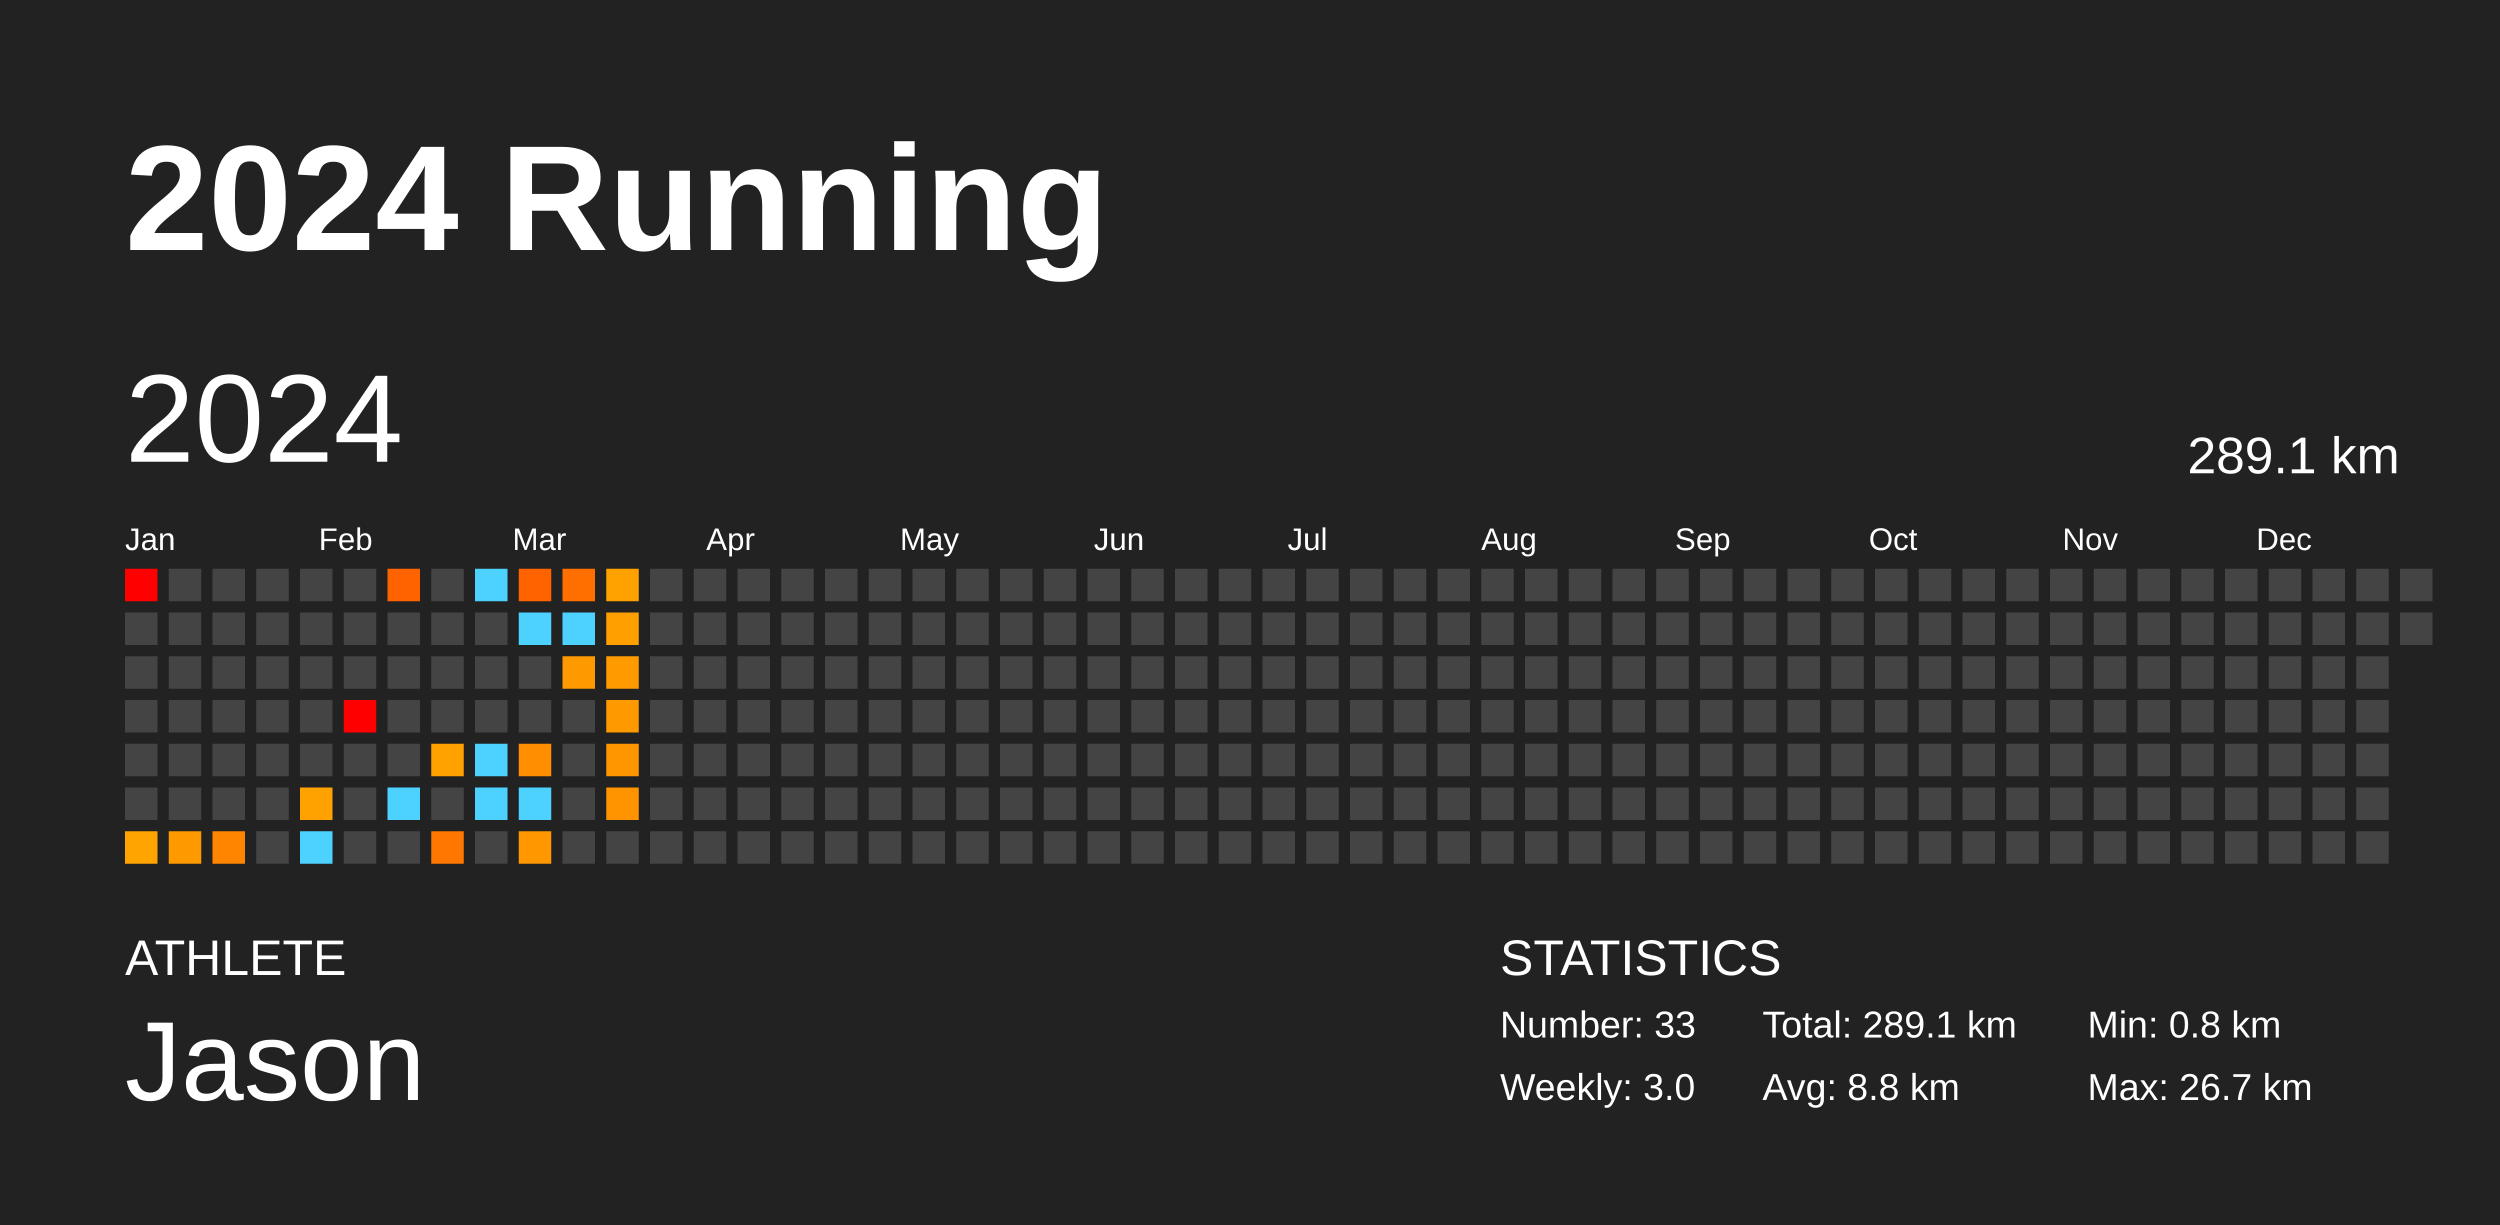
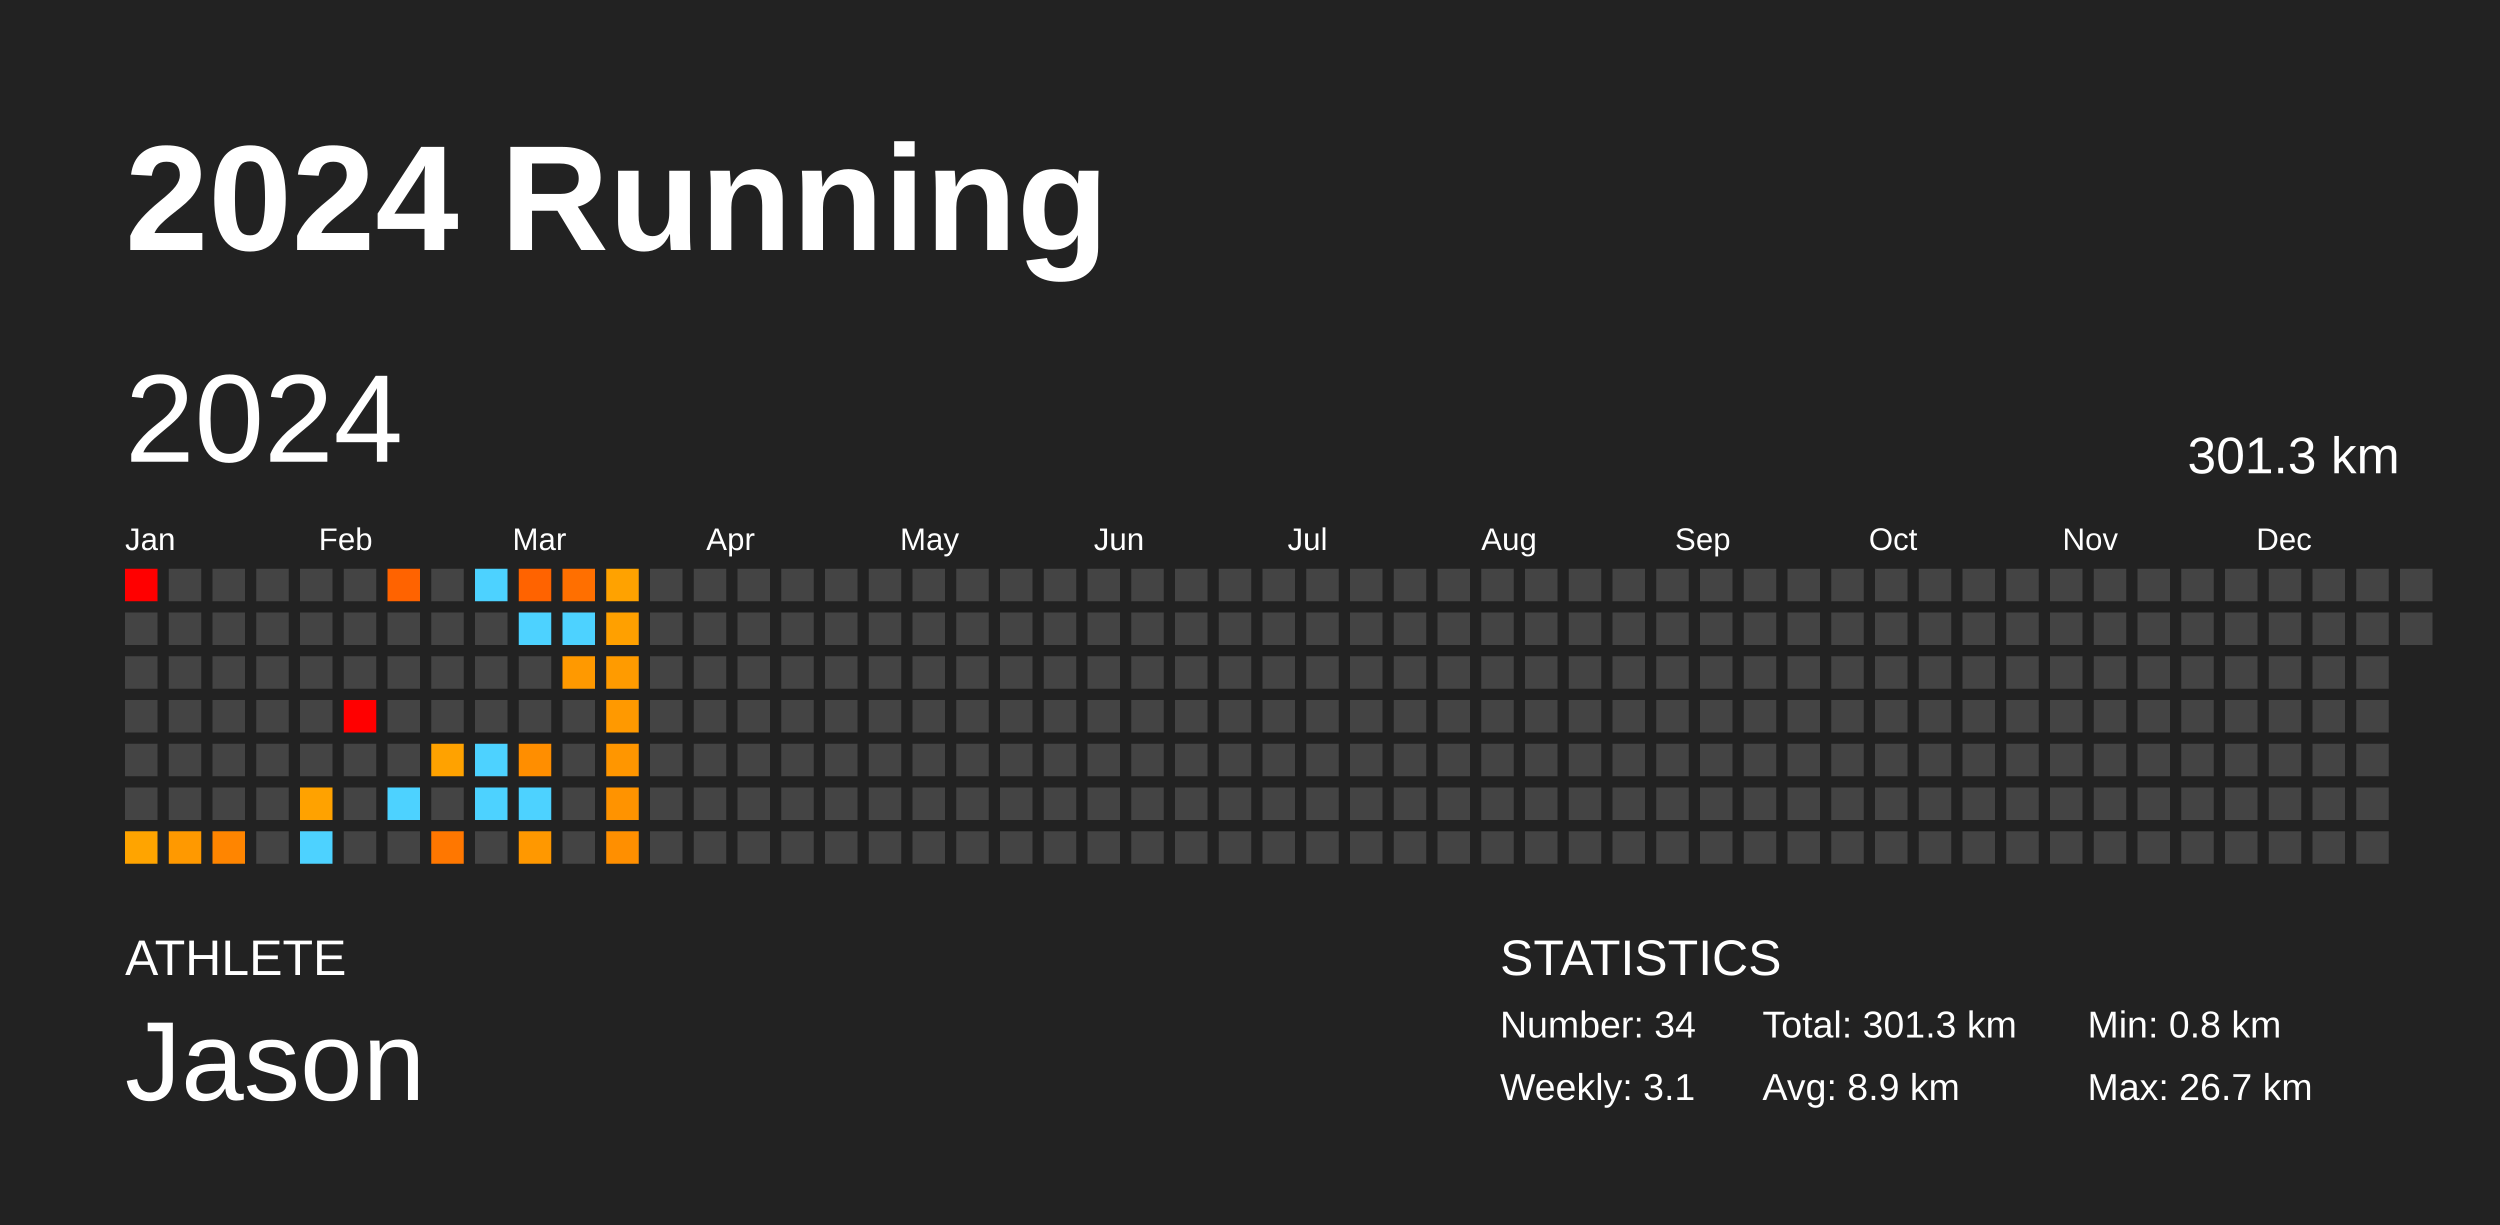
<svg xmlns="http://www.w3.org/2000/svg" baseProfile="full" height="98mm" version="1.1" viewBox="0,0,200,98" width="200mm">
  <defs />
  <rect fill="#222222" height="98" width="200" x="0" y="0" />
  <text fill="#FFFFFF" style="font-size:12px; font-family:Arial; font-weight:bold;" x="10" y="20">2024 Running</text>
  <text fill="#FFFFFF" style="font-size:4px; font-family:Arial" x="10" y="78">ATHLETE</text>
  <text fill="#FFFFFF" style="font-size:9px; font-family:Arial" x="10" y="88">Jason</text>
  <text fill="#FFFFFF" style="font-size:4px; font-family:Arial" x="120" y="78">STATISTICS</text>
-   <text fill="#FFFFFF" style="font-size:3px; font-family:Arial" x="120" y="83">Number: 33</text>
-   <text fill="#FFFFFF" style="font-size:3px; font-family:Arial" x="120" y="88">Weekly: 3.0</text>
-   <text fill="#FFFFFF" style="font-size:3px; font-family:Arial" x="141" y="83">Total: 289.1 km</text>
-   <text fill="#FFFFFF" style="font-size:3px; font-family:Arial" x="141" y="88">Avg: 8.8 km</text>
+   <text fill="#FFFFFF" style="font-size:3px; font-family:Arial" x="120" y="83">Number: 34</text>
+   <text fill="#FFFFFF" style="font-size:3px; font-family:Arial" x="120" y="88">Weekly: 3.1</text>
+   <text fill="#FFFFFF" style="font-size:3px; font-family:Arial" x="141" y="83">Total: 301.3 km</text>
+   <text fill="#FFFFFF" style="font-size:3px; font-family:Arial" x="141" y="88">Avg: 8.9 km</text>
  <text fill="#FFFFFF" style="font-size:3px; font-family:Arial" x="167" y="83">Min: 0.8 km</text>
  <text fill="#FFFFFF" style="font-size:3px; font-family:Arial" x="167" y="88">Max: 26.7 km</text>
  <text dominant-baseline="hanging" fill="#FFFFFF" style="font-size:10.0px; font-family:Arial;" x="10" y="30">2024</text>
-   <text dominant-baseline="hanging" fill="#FFFFFF" style="font-size:4.125px; font-family:Arial;" x="175" y="35">289.1 km</text>
+   <text dominant-baseline="hanging" fill="#FFFFFF" style="font-size:4.125px; font-family:Arial;" x="175" y="35">301.3 km</text>
  <text fill="#FFFFFF" style="font-size:2.5px; font-family:Arial" x="10.0" y="44">Jan</text>
  <text fill="#FFFFFF" style="font-size:2.5px; font-family:Arial" x="25.5" y="44">Feb</text>
  <text fill="#FFFFFF" style="font-size:2.5px; font-family:Arial" x="41.0" y="44">Mar</text>
  <text fill="#FFFFFF" style="font-size:2.5px; font-family:Arial" x="56.5" y="44">Apr</text>
  <text fill="#FFFFFF" style="font-size:2.5px; font-family:Arial" x="72.0" y="44">May</text>
  <text fill="#FFFFFF" style="font-size:2.5px; font-family:Arial" x="87.5" y="44">Jun</text>
  <text fill="#FFFFFF" style="font-size:2.5px; font-family:Arial" x="103.0" y="44">Jul</text>
  <text fill="#FFFFFF" style="font-size:2.5px; font-family:Arial" x="118.5" y="44">Aug</text>
  <text fill="#FFFFFF" style="font-size:2.5px; font-family:Arial" x="134.0" y="44">Sep</text>
  <text fill="#FFFFFF" style="font-size:2.5px; font-family:Arial" x="149.5" y="44">Oct</text>
  <text fill="#FFFFFF" style="font-size:2.5px; font-family:Arial" x="165.0" y="44">Nov</text>
  <text fill="#FFFFFF" style="font-size:2.5px; font-family:Arial" x="180.5" y="44">Dec</text>
  <rect fill="red" height="2.6" width="2.6" x="10.0" y="45.5" />
  <rect fill="#444444" height="2.6" width="2.6" x="10.0" y="49.0" />
  <rect fill="#444444" height="2.6" width="2.6" x="10.0" y="52.5" />
  <rect fill="#444444" height="2.6" width="2.6" x="10.0" y="56.0" />
  <rect fill="#444444" height="2.6" width="2.6" x="10.0" y="59.5" />
  <rect fill="#444444" height="2.6" width="2.6" x="10.0" y="63.0" />
  <rect fill="#ffa400" height="2.6" width="2.6" x="10.0" y="66.5" />
  <rect fill="#444444" height="2.6" width="2.6" x="13.5" y="45.5" />
  <rect fill="#444444" height="2.6" width="2.6" x="13.5" y="49.0" />
  <rect fill="#444444" height="2.6" width="2.6" x="13.5" y="52.5" />
  <rect fill="#444444" height="2.6" width="2.6" x="13.5" y="56.0" />
  <rect fill="#444444" height="2.6" width="2.6" x="13.5" y="59.5" />
  <rect fill="#444444" height="2.6" width="2.6" x="13.5" y="63.0" />
  <rect fill="#ff9900" height="2.6" width="2.6" x="13.5" y="66.5" />
  <rect fill="#444444" height="2.6" width="2.6" x="17.0" y="45.5" />
  <rect fill="#444444" height="2.6" width="2.6" x="17.0" y="49.0" />
  <rect fill="#444444" height="2.6" width="2.6" x="17.0" y="52.5" />
  <rect fill="#444444" height="2.6" width="2.6" x="17.0" y="56.0" />
  <rect fill="#444444" height="2.6" width="2.6" x="17.0" y="59.5" />
  <rect fill="#444444" height="2.6" width="2.6" x="17.0" y="63.0" />
  <rect fill="#ff8500" height="2.6" width="2.6" x="17.0" y="66.5" />
  <rect fill="#444444" height="2.6" width="2.6" x="20.5" y="45.5" />
  <rect fill="#444444" height="2.6" width="2.6" x="20.5" y="49.0" />
  <rect fill="#444444" height="2.6" width="2.6" x="20.5" y="52.5" />
  <rect fill="#444444" height="2.6" width="2.6" x="20.5" y="56.0" />
  <rect fill="#444444" height="2.6" width="2.6" x="20.5" y="59.5" />
  <rect fill="#444444" height="2.6" width="2.6" x="20.5" y="63.0" />
  <rect fill="#444444" height="2.6" width="2.6" x="20.5" y="66.5" />
  <rect fill="#444444" height="2.6" width="2.6" x="24.0" y="45.5" />
  <rect fill="#444444" height="2.6" width="2.6" x="24.0" y="49.0" />
  <rect fill="#444444" height="2.6" width="2.6" x="24.0" y="52.5" />
  <rect fill="#444444" height="2.6" width="2.6" x="24.0" y="56.0" />
  <rect fill="#444444" height="2.6" width="2.6" x="24.0" y="59.5" />
  <rect fill="#ffa200" height="2.6" width="2.6" x="24.0" y="63.0" />
  <rect fill="#4dd2ff" height="2.6" width="2.6" x="24.0" y="66.5" />
  <rect fill="#444444" height="2.6" width="2.6" x="27.5" y="45.5" />
  <rect fill="#444444" height="2.6" width="2.6" x="27.5" y="49.0" />
  <rect fill="#444444" height="2.6" width="2.6" x="27.5" y="52.5" />
  <rect fill="red" height="2.6" width="2.6" x="27.5" y="56.0" />
  <rect fill="#444444" height="2.6" width="2.6" x="27.5" y="59.5" />
  <rect fill="#444444" height="2.6" width="2.6" x="27.5" y="63.0" />
  <rect fill="#444444" height="2.6" width="2.6" x="27.5" y="66.5" />
  <rect fill="#ff6300" height="2.6" width="2.6" x="31.0" y="45.5" />
  <rect fill="#444444" height="2.6" width="2.6" x="31.0" y="49.0" />
  <rect fill="#444444" height="2.6" width="2.6" x="31.0" y="52.5" />
  <rect fill="#444444" height="2.6" width="2.6" x="31.0" y="56.0" />
  <rect fill="#444444" height="2.6" width="2.6" x="31.0" y="59.5" />
  <rect fill="#4dd2ff" height="2.6" width="2.6" x="31.0" y="63.0" />
  <rect fill="#444444" height="2.6" width="2.6" x="31.0" y="66.5" />
  <rect fill="#444444" height="2.6" width="2.6" x="34.5" y="45.5" />
  <rect fill="#444444" height="2.6" width="2.6" x="34.5" y="49.0" />
  <rect fill="#444444" height="2.6" width="2.6" x="34.5" y="52.5" />
  <rect fill="#444444" height="2.6" width="2.6" x="34.5" y="56.0" />
  <rect fill="#ffa200" height="2.6" width="2.6" x="34.5" y="59.5" />
  <rect fill="#444444" height="2.6" width="2.6" x="34.5" y="63.0" />
  <rect fill="#ff7700" height="2.6" width="2.6" x="34.5" y="66.5" />
  <rect fill="#4dd2ff" height="2.6" width="2.6" x="38.0" y="45.5" />
  <rect fill="#444444" height="2.6" width="2.6" x="38.0" y="49.0" />
  <rect fill="#444444" height="2.6" width="2.6" x="38.0" y="52.5" />
  <rect fill="#444444" height="2.6" width="2.6" x="38.0" y="56.0" />
  <rect fill="#4dd2ff" height="2.6" width="2.6" x="38.0" y="59.5" />
  <rect fill="#4dd2ff" height="2.6" width="2.6" x="38.0" y="63.0" />
  <rect fill="#444444" height="2.6" width="2.6" x="38.0" y="66.5" />
  <rect fill="#ff6300" height="2.6" width="2.6" x="41.5" y="45.5" />
  <rect fill="#4dd2ff" height="2.6" width="2.6" x="41.5" y="49.0" />
  <rect fill="#444444" height="2.6" width="2.6" x="41.5" y="52.5" />
  <rect fill="#444444" height="2.6" width="2.6" x="41.5" y="56.0" />
  <rect fill="#ff8e00" height="2.6" width="2.6" x="41.5" y="59.5" />
  <rect fill="#4dd2ff" height="2.6" width="2.6" x="41.5" y="63.0" />
  <rect fill="#ff9800" height="2.6" width="2.6" x="41.5" y="66.5" />
  <rect fill="#ff6f00" height="2.6" width="2.6" x="45.0" y="45.5" />
  <rect fill="#4dd2ff" height="2.6" width="2.6" x="45.0" y="49.0" />
  <rect fill="#ff9900" height="2.6" width="2.6" x="45.0" y="52.5" />
  <rect fill="#444444" height="2.6" width="2.6" x="45.0" y="56.0" />
  <rect fill="#444444" height="2.6" width="2.6" x="45.0" y="59.5" />
  <rect fill="#444444" height="2.6" width="2.6" x="45.0" y="63.0" />
  <rect fill="#444444" height="2.6" width="2.6" x="45.0" y="66.5" />
  <rect fill="#ffa200" height="2.6" width="2.6" x="48.5" y="45.5" />
  <rect fill="#ffa000" height="2.6" width="2.6" x="48.5" y="49.0" />
  <rect fill="#ff9b00" height="2.6" width="2.6" x="48.5" y="52.5" />
  <rect fill="#ff9900" height="2.6" width="2.6" x="48.5" y="56.0" />
  <rect fill="#ff9600" height="2.6" width="2.6" x="48.5" y="59.5" />
  <rect fill="#ff9300" height="2.6" width="2.6" x="48.5" y="63.0" />
-   <rect fill="#444444" height="2.6" width="2.6" x="48.5" y="66.5" />
+   <rect fill="#ff8f00" height="2.6" width="2.6" x="48.5" y="66.5" />
  <rect fill="#444444" height="2.6" width="2.6" x="52.0" y="45.5" />
  <rect fill="#444444" height="2.6" width="2.6" x="52.0" y="49.0" />
  <rect fill="#444444" height="2.6" width="2.6" x="52.0" y="52.5" />
  <rect fill="#444444" height="2.6" width="2.6" x="52.0" y="56.0" />
  <rect fill="#444444" height="2.6" width="2.6" x="52.0" y="59.5" />
  <rect fill="#444444" height="2.6" width="2.6" x="52.0" y="63.0" />
  <rect fill="#444444" height="2.6" width="2.6" x="52.0" y="66.5" />
  <rect fill="#444444" height="2.6" width="2.6" x="55.5" y="45.5" />
  <rect fill="#444444" height="2.6" width="2.6" x="55.5" y="49.0" />
  <rect fill="#444444" height="2.6" width="2.6" x="55.5" y="52.5" />
  <rect fill="#444444" height="2.6" width="2.6" x="55.5" y="56.0" />
  <rect fill="#444444" height="2.6" width="2.6" x="55.5" y="59.5" />
  <rect fill="#444444" height="2.6" width="2.6" x="55.5" y="63.0" />
  <rect fill="#444444" height="2.6" width="2.6" x="55.5" y="66.5" />
  <rect fill="#444444" height="2.6" width="2.6" x="59.0" y="45.5" />
  <rect fill="#444444" height="2.6" width="2.6" x="59.0" y="49.0" />
  <rect fill="#444444" height="2.6" width="2.6" x="59.0" y="52.5" />
  <rect fill="#444444" height="2.6" width="2.6" x="59.0" y="56.0" />
  <rect fill="#444444" height="2.6" width="2.6" x="59.0" y="59.5" />
  <rect fill="#444444" height="2.6" width="2.6" x="59.0" y="63.0" />
  <rect fill="#444444" height="2.6" width="2.6" x="59.0" y="66.5" />
  <rect fill="#444444" height="2.6" width="2.6" x="62.5" y="45.5" />
  <rect fill="#444444" height="2.6" width="2.6" x="62.5" y="49.0" />
  <rect fill="#444444" height="2.6" width="2.6" x="62.5" y="52.5" />
  <rect fill="#444444" height="2.6" width="2.6" x="62.5" y="56.0" />
  <rect fill="#444444" height="2.6" width="2.6" x="62.5" y="59.5" />
  <rect fill="#444444" height="2.6" width="2.6" x="62.5" y="63.0" />
  <rect fill="#444444" height="2.6" width="2.6" x="62.5" y="66.5" />
  <rect fill="#444444" height="2.6" width="2.6" x="66.0" y="45.5" />
  <rect fill="#444444" height="2.6" width="2.6" x="66.0" y="49.0" />
  <rect fill="#444444" height="2.6" width="2.6" x="66.0" y="52.5" />
  <rect fill="#444444" height="2.6" width="2.6" x="66.0" y="56.0" />
  <rect fill="#444444" height="2.6" width="2.6" x="66.0" y="59.5" />
  <rect fill="#444444" height="2.6" width="2.6" x="66.0" y="63.0" />
  <rect fill="#444444" height="2.6" width="2.6" x="66.0" y="66.5" />
  <rect fill="#444444" height="2.6" width="2.6" x="69.5" y="45.5" />
  <rect fill="#444444" height="2.6" width="2.6" x="69.5" y="49.0" />
  <rect fill="#444444" height="2.6" width="2.6" x="69.5" y="52.5" />
  <rect fill="#444444" height="2.6" width="2.6" x="69.5" y="56.0" />
  <rect fill="#444444" height="2.6" width="2.6" x="69.5" y="59.5" />
  <rect fill="#444444" height="2.6" width="2.6" x="69.5" y="63.0" />
  <rect fill="#444444" height="2.6" width="2.6" x="69.5" y="66.5" />
  <rect fill="#444444" height="2.6" width="2.6" x="73.0" y="45.5" />
  <rect fill="#444444" height="2.6" width="2.6" x="73.0" y="49.0" />
  <rect fill="#444444" height="2.6" width="2.6" x="73.0" y="52.5" />
  <rect fill="#444444" height="2.6" width="2.6" x="73.0" y="56.0" />
  <rect fill="#444444" height="2.6" width="2.6" x="73.0" y="59.5" />
  <rect fill="#444444" height="2.6" width="2.6" x="73.0" y="63.0" />
  <rect fill="#444444" height="2.6" width="2.6" x="73.0" y="66.5" />
  <rect fill="#444444" height="2.6" width="2.6" x="76.5" y="45.5" />
  <rect fill="#444444" height="2.6" width="2.6" x="76.5" y="49.0" />
  <rect fill="#444444" height="2.6" width="2.6" x="76.5" y="52.5" />
  <rect fill="#444444" height="2.6" width="2.6" x="76.5" y="56.0" />
  <rect fill="#444444" height="2.6" width="2.6" x="76.5" y="59.5" />
  <rect fill="#444444" height="2.6" width="2.6" x="76.5" y="63.0" />
  <rect fill="#444444" height="2.6" width="2.6" x="76.5" y="66.5" />
  <rect fill="#444444" height="2.6" width="2.6" x="80.0" y="45.5" />
  <rect fill="#444444" height="2.6" width="2.6" x="80.0" y="49.0" />
  <rect fill="#444444" height="2.6" width="2.6" x="80.0" y="52.5" />
  <rect fill="#444444" height="2.6" width="2.6" x="80.0" y="56.0" />
  <rect fill="#444444" height="2.6" width="2.6" x="80.0" y="59.5" />
  <rect fill="#444444" height="2.6" width="2.6" x="80.0" y="63.0" />
  <rect fill="#444444" height="2.6" width="2.6" x="80.0" y="66.5" />
  <rect fill="#444444" height="2.6" width="2.6" x="83.5" y="45.5" />
  <rect fill="#444444" height="2.6" width="2.6" x="83.5" y="49.0" />
  <rect fill="#444444" height="2.6" width="2.6" x="83.5" y="52.5" />
  <rect fill="#444444" height="2.6" width="2.6" x="83.5" y="56.0" />
  <rect fill="#444444" height="2.6" width="2.6" x="83.5" y="59.5" />
  <rect fill="#444444" height="2.6" width="2.6" x="83.5" y="63.0" />
  <rect fill="#444444" height="2.6" width="2.6" x="83.5" y="66.5" />
  <rect fill="#444444" height="2.6" width="2.6" x="87.0" y="45.5" />
  <rect fill="#444444" height="2.6" width="2.6" x="87.0" y="49.0" />
  <rect fill="#444444" height="2.6" width="2.6" x="87.0" y="52.5" />
  <rect fill="#444444" height="2.6" width="2.6" x="87.0" y="56.0" />
  <rect fill="#444444" height="2.6" width="2.6" x="87.0" y="59.5" />
  <rect fill="#444444" height="2.6" width="2.6" x="87.0" y="63.0" />
  <rect fill="#444444" height="2.6" width="2.6" x="87.0" y="66.5" />
  <rect fill="#444444" height="2.6" width="2.6" x="90.5" y="45.5" />
  <rect fill="#444444" height="2.6" width="2.6" x="90.5" y="49.0" />
  <rect fill="#444444" height="2.6" width="2.6" x="90.5" y="52.5" />
  <rect fill="#444444" height="2.6" width="2.6" x="90.5" y="56.0" />
  <rect fill="#444444" height="2.6" width="2.6" x="90.5" y="59.5" />
  <rect fill="#444444" height="2.6" width="2.6" x="90.5" y="63.0" />
  <rect fill="#444444" height="2.6" width="2.6" x="90.5" y="66.5" />
  <rect fill="#444444" height="2.6" width="2.6" x="94.0" y="45.5" />
  <rect fill="#444444" height="2.6" width="2.6" x="94.0" y="49.0" />
  <rect fill="#444444" height="2.6" width="2.6" x="94.0" y="52.5" />
  <rect fill="#444444" height="2.6" width="2.6" x="94.0" y="56.0" />
  <rect fill="#444444" height="2.6" width="2.6" x="94.0" y="59.5" />
  <rect fill="#444444" height="2.6" width="2.6" x="94.0" y="63.0" />
  <rect fill="#444444" height="2.6" width="2.6" x="94.0" y="66.5" />
  <rect fill="#444444" height="2.6" width="2.6" x="97.5" y="45.5" />
  <rect fill="#444444" height="2.6" width="2.6" x="97.5" y="49.0" />
  <rect fill="#444444" height="2.6" width="2.6" x="97.5" y="52.5" />
  <rect fill="#444444" height="2.6" width="2.6" x="97.5" y="56.0" />
  <rect fill="#444444" height="2.6" width="2.6" x="97.5" y="59.5" />
  <rect fill="#444444" height="2.6" width="2.6" x="97.5" y="63.0" />
  <rect fill="#444444" height="2.6" width="2.6" x="97.5" y="66.5" />
  <rect fill="#444444" height="2.6" width="2.6" x="101.0" y="45.5" />
  <rect fill="#444444" height="2.6" width="2.6" x="101.0" y="49.0" />
  <rect fill="#444444" height="2.6" width="2.6" x="101.0" y="52.5" />
  <rect fill="#444444" height="2.6" width="2.6" x="101.0" y="56.0" />
  <rect fill="#444444" height="2.6" width="2.6" x="101.0" y="59.5" />
  <rect fill="#444444" height="2.6" width="2.6" x="101.0" y="63.0" />
  <rect fill="#444444" height="2.6" width="2.6" x="101.0" y="66.5" />
  <rect fill="#444444" height="2.6" width="2.6" x="104.5" y="45.5" />
  <rect fill="#444444" height="2.6" width="2.6" x="104.5" y="49.0" />
  <rect fill="#444444" height="2.6" width="2.6" x="104.5" y="52.5" />
  <rect fill="#444444" height="2.6" width="2.6" x="104.5" y="56.0" />
  <rect fill="#444444" height="2.6" width="2.6" x="104.5" y="59.5" />
  <rect fill="#444444" height="2.6" width="2.6" x="104.5" y="63.0" />
  <rect fill="#444444" height="2.6" width="2.6" x="104.5" y="66.5" />
  <rect fill="#444444" height="2.6" width="2.6" x="108.0" y="45.5" />
  <rect fill="#444444" height="2.6" width="2.6" x="108.0" y="49.0" />
  <rect fill="#444444" height="2.6" width="2.6" x="108.0" y="52.5" />
  <rect fill="#444444" height="2.6" width="2.6" x="108.0" y="56.0" />
  <rect fill="#444444" height="2.6" width="2.6" x="108.0" y="59.5" />
  <rect fill="#444444" height="2.6" width="2.6" x="108.0" y="63.0" />
  <rect fill="#444444" height="2.6" width="2.6" x="108.0" y="66.5" />
  <rect fill="#444444" height="2.6" width="2.6" x="111.5" y="45.5" />
  <rect fill="#444444" height="2.6" width="2.6" x="111.5" y="49.0" />
  <rect fill="#444444" height="2.6" width="2.6" x="111.5" y="52.5" />
  <rect fill="#444444" height="2.6" width="2.6" x="111.5" y="56.0" />
  <rect fill="#444444" height="2.6" width="2.6" x="111.5" y="59.5" />
  <rect fill="#444444" height="2.6" width="2.6" x="111.5" y="63.0" />
  <rect fill="#444444" height="2.6" width="2.6" x="111.5" y="66.5" />
  <rect fill="#444444" height="2.6" width="2.6" x="115.0" y="45.5" />
  <rect fill="#444444" height="2.6" width="2.6" x="115.0" y="49.0" />
  <rect fill="#444444" height="2.6" width="2.6" x="115.0" y="52.5" />
  <rect fill="#444444" height="2.6" width="2.6" x="115.0" y="56.0" />
  <rect fill="#444444" height="2.6" width="2.6" x="115.0" y="59.5" />
  <rect fill="#444444" height="2.6" width="2.6" x="115.0" y="63.0" />
  <rect fill="#444444" height="2.6" width="2.6" x="115.0" y="66.5" />
  <rect fill="#444444" height="2.6" width="2.6" x="118.5" y="45.5" />
  <rect fill="#444444" height="2.6" width="2.6" x="118.5" y="49.0" />
  <rect fill="#444444" height="2.6" width="2.6" x="118.5" y="52.5" />
  <rect fill="#444444" height="2.6" width="2.6" x="118.5" y="56.0" />
  <rect fill="#444444" height="2.6" width="2.6" x="118.5" y="59.5" />
  <rect fill="#444444" height="2.6" width="2.6" x="118.5" y="63.0" />
  <rect fill="#444444" height="2.6" width="2.6" x="118.5" y="66.5" />
  <rect fill="#444444" height="2.6" width="2.6" x="122.0" y="45.5" />
  <rect fill="#444444" height="2.6" width="2.6" x="122.0" y="49.0" />
  <rect fill="#444444" height="2.6" width="2.6" x="122.0" y="52.5" />
  <rect fill="#444444" height="2.6" width="2.6" x="122.0" y="56.0" />
  <rect fill="#444444" height="2.6" width="2.6" x="122.0" y="59.5" />
  <rect fill="#444444" height="2.6" width="2.6" x="122.0" y="63.0" />
  <rect fill="#444444" height="2.6" width="2.6" x="122.0" y="66.5" />
  <rect fill="#444444" height="2.6" width="2.6" x="125.5" y="45.5" />
  <rect fill="#444444" height="2.6" width="2.6" x="125.5" y="49.0" />
  <rect fill="#444444" height="2.6" width="2.6" x="125.5" y="52.5" />
  <rect fill="#444444" height="2.6" width="2.6" x="125.5" y="56.0" />
  <rect fill="#444444" height="2.6" width="2.6" x="125.5" y="59.5" />
  <rect fill="#444444" height="2.6" width="2.6" x="125.5" y="63.0" />
  <rect fill="#444444" height="2.6" width="2.6" x="125.5" y="66.5" />
  <rect fill="#444444" height="2.6" width="2.6" x="129.0" y="45.5" />
  <rect fill="#444444" height="2.6" width="2.6" x="129.0" y="49.0" />
  <rect fill="#444444" height="2.6" width="2.6" x="129.0" y="52.5" />
  <rect fill="#444444" height="2.6" width="2.6" x="129.0" y="56.0" />
  <rect fill="#444444" height="2.6" width="2.6" x="129.0" y="59.5" />
  <rect fill="#444444" height="2.6" width="2.6" x="129.0" y="63.0" />
  <rect fill="#444444" height="2.6" width="2.6" x="129.0" y="66.5" />
  <rect fill="#444444" height="2.6" width="2.6" x="132.5" y="45.5" />
  <rect fill="#444444" height="2.6" width="2.6" x="132.5" y="49.0" />
  <rect fill="#444444" height="2.6" width="2.6" x="132.5" y="52.5" />
  <rect fill="#444444" height="2.6" width="2.6" x="132.5" y="56.0" />
  <rect fill="#444444" height="2.6" width="2.6" x="132.5" y="59.5" />
  <rect fill="#444444" height="2.6" width="2.6" x="132.5" y="63.0" />
  <rect fill="#444444" height="2.6" width="2.6" x="132.5" y="66.5" />
  <rect fill="#444444" height="2.6" width="2.6" x="136.0" y="45.5" />
  <rect fill="#444444" height="2.6" width="2.6" x="136.0" y="49.0" />
  <rect fill="#444444" height="2.6" width="2.6" x="136.0" y="52.5" />
  <rect fill="#444444" height="2.6" width="2.6" x="136.0" y="56.0" />
  <rect fill="#444444" height="2.6" width="2.6" x="136.0" y="59.5" />
  <rect fill="#444444" height="2.6" width="2.6" x="136.0" y="63.0" />
  <rect fill="#444444" height="2.6" width="2.6" x="136.0" y="66.5" />
  <rect fill="#444444" height="2.6" width="2.6" x="139.5" y="45.5" />
  <rect fill="#444444" height="2.6" width="2.6" x="139.5" y="49.0" />
  <rect fill="#444444" height="2.6" width="2.6" x="139.5" y="52.5" />
  <rect fill="#444444" height="2.6" width="2.6" x="139.5" y="56.0" />
  <rect fill="#444444" height="2.6" width="2.6" x="139.5" y="59.5" />
  <rect fill="#444444" height="2.6" width="2.6" x="139.5" y="63.0" />
  <rect fill="#444444" height="2.6" width="2.6" x="139.5" y="66.5" />
  <rect fill="#444444" height="2.6" width="2.6" x="143.0" y="45.5" />
  <rect fill="#444444" height="2.6" width="2.6" x="143.0" y="49.0" />
  <rect fill="#444444" height="2.6" width="2.6" x="143.0" y="52.5" />
  <rect fill="#444444" height="2.6" width="2.6" x="143.0" y="56.0" />
  <rect fill="#444444" height="2.6" width="2.6" x="143.0" y="59.5" />
  <rect fill="#444444" height="2.6" width="2.6" x="143.0" y="63.0" />
  <rect fill="#444444" height="2.6" width="2.6" x="143.0" y="66.5" />
  <rect fill="#444444" height="2.6" width="2.6" x="146.5" y="45.5" />
  <rect fill="#444444" height="2.6" width="2.6" x="146.5" y="49.0" />
  <rect fill="#444444" height="2.6" width="2.6" x="146.5" y="52.5" />
  <rect fill="#444444" height="2.6" width="2.6" x="146.5" y="56.0" />
  <rect fill="#444444" height="2.6" width="2.6" x="146.5" y="59.5" />
  <rect fill="#444444" height="2.6" width="2.6" x="146.5" y="63.0" />
  <rect fill="#444444" height="2.6" width="2.6" x="146.5" y="66.5" />
  <rect fill="#444444" height="2.6" width="2.6" x="150.0" y="45.5" />
  <rect fill="#444444" height="2.6" width="2.6" x="150.0" y="49.0" />
  <rect fill="#444444" height="2.6" width="2.6" x="150.0" y="52.5" />
  <rect fill="#444444" height="2.6" width="2.6" x="150.0" y="56.0" />
  <rect fill="#444444" height="2.6" width="2.6" x="150.0" y="59.5" />
  <rect fill="#444444" height="2.6" width="2.6" x="150.0" y="63.0" />
  <rect fill="#444444" height="2.6" width="2.6" x="150.0" y="66.5" />
  <rect fill="#444444" height="2.6" width="2.6" x="153.5" y="45.5" />
  <rect fill="#444444" height="2.6" width="2.6" x="153.5" y="49.0" />
  <rect fill="#444444" height="2.6" width="2.6" x="153.5" y="52.5" />
  <rect fill="#444444" height="2.6" width="2.6" x="153.5" y="56.0" />
  <rect fill="#444444" height="2.6" width="2.6" x="153.5" y="59.5" />
  <rect fill="#444444" height="2.6" width="2.6" x="153.5" y="63.0" />
  <rect fill="#444444" height="2.6" width="2.6" x="153.5" y="66.5" />
  <rect fill="#444444" height="2.6" width="2.6" x="157.0" y="45.5" />
  <rect fill="#444444" height="2.6" width="2.6" x="157.0" y="49.0" />
  <rect fill="#444444" height="2.6" width="2.6" x="157.0" y="52.5" />
  <rect fill="#444444" height="2.6" width="2.6" x="157.0" y="56.0" />
  <rect fill="#444444" height="2.6" width="2.6" x="157.0" y="59.5" />
  <rect fill="#444444" height="2.6" width="2.6" x="157.0" y="63.0" />
  <rect fill="#444444" height="2.6" width="2.6" x="157.0" y="66.5" />
  <rect fill="#444444" height="2.6" width="2.6" x="160.5" y="45.5" />
  <rect fill="#444444" height="2.6" width="2.6" x="160.5" y="49.0" />
  <rect fill="#444444" height="2.6" width="2.6" x="160.5" y="52.5" />
  <rect fill="#444444" height="2.6" width="2.6" x="160.5" y="56.0" />
  <rect fill="#444444" height="2.6" width="2.6" x="160.5" y="59.5" />
  <rect fill="#444444" height="2.6" width="2.6" x="160.5" y="63.0" />
  <rect fill="#444444" height="2.6" width="2.6" x="160.5" y="66.5" />
  <rect fill="#444444" height="2.6" width="2.6" x="164.0" y="45.5" />
  <rect fill="#444444" height="2.6" width="2.6" x="164.0" y="49.0" />
  <rect fill="#444444" height="2.6" width="2.6" x="164.0" y="52.5" />
  <rect fill="#444444" height="2.6" width="2.6" x="164.0" y="56.0" />
  <rect fill="#444444" height="2.6" width="2.6" x="164.0" y="59.5" />
  <rect fill="#444444" height="2.6" width="2.6" x="164.0" y="63.0" />
  <rect fill="#444444" height="2.6" width="2.6" x="164.0" y="66.5" />
  <rect fill="#444444" height="2.6" width="2.6" x="167.5" y="45.5" />
  <rect fill="#444444" height="2.6" width="2.6" x="167.5" y="49.0" />
  <rect fill="#444444" height="2.6" width="2.6" x="167.5" y="52.5" />
  <rect fill="#444444" height="2.6" width="2.6" x="167.5" y="56.0" />
  <rect fill="#444444" height="2.6" width="2.6" x="167.5" y="59.5" />
  <rect fill="#444444" height="2.6" width="2.6" x="167.5" y="63.0" />
  <rect fill="#444444" height="2.6" width="2.6" x="167.5" y="66.5" />
  <rect fill="#444444" height="2.6" width="2.6" x="171.0" y="45.5" />
  <rect fill="#444444" height="2.6" width="2.6" x="171.0" y="49.0" />
  <rect fill="#444444" height="2.6" width="2.6" x="171.0" y="52.5" />
  <rect fill="#444444" height="2.6" width="2.6" x="171.0" y="56.0" />
  <rect fill="#444444" height="2.6" width="2.6" x="171.0" y="59.5" />
  <rect fill="#444444" height="2.6" width="2.6" x="171.0" y="63.0" />
  <rect fill="#444444" height="2.6" width="2.6" x="171.0" y="66.5" />
  <rect fill="#444444" height="2.6" width="2.6" x="174.5" y="45.5" />
  <rect fill="#444444" height="2.6" width="2.6" x="174.5" y="49.0" />
  <rect fill="#444444" height="2.6" width="2.6" x="174.5" y="52.5" />
  <rect fill="#444444" height="2.6" width="2.6" x="174.5" y="56.0" />
  <rect fill="#444444" height="2.6" width="2.6" x="174.5" y="59.5" />
  <rect fill="#444444" height="2.6" width="2.6" x="174.5" y="63.0" />
  <rect fill="#444444" height="2.6" width="2.6" x="174.5" y="66.5" />
  <rect fill="#444444" height="2.6" width="2.6" x="178.0" y="45.5" />
  <rect fill="#444444" height="2.6" width="2.6" x="178.0" y="49.0" />
  <rect fill="#444444" height="2.6" width="2.6" x="178.0" y="52.5" />
  <rect fill="#444444" height="2.6" width="2.6" x="178.0" y="56.0" />
  <rect fill="#444444" height="2.6" width="2.6" x="178.0" y="59.5" />
  <rect fill="#444444" height="2.6" width="2.6" x="178.0" y="63.0" />
  <rect fill="#444444" height="2.6" width="2.6" x="178.0" y="66.5" />
  <rect fill="#444444" height="2.6" width="2.6" x="181.5" y="45.5" />
  <rect fill="#444444" height="2.6" width="2.6" x="181.5" y="49.0" />
  <rect fill="#444444" height="2.6" width="2.6" x="181.5" y="52.5" />
  <rect fill="#444444" height="2.6" width="2.6" x="181.5" y="56.0" />
  <rect fill="#444444" height="2.6" width="2.6" x="181.5" y="59.5" />
  <rect fill="#444444" height="2.6" width="2.6" x="181.5" y="63.0" />
  <rect fill="#444444" height="2.6" width="2.6" x="181.5" y="66.5" />
  <rect fill="#444444" height="2.6" width="2.6" x="185.0" y="45.5" />
  <rect fill="#444444" height="2.6" width="2.6" x="185.0" y="49.0" />
  <rect fill="#444444" height="2.6" width="2.6" x="185.0" y="52.5" />
  <rect fill="#444444" height="2.6" width="2.6" x="185.0" y="56.0" />
  <rect fill="#444444" height="2.6" width="2.6" x="185.0" y="59.5" />
  <rect fill="#444444" height="2.6" width="2.6" x="185.0" y="63.0" />
  <rect fill="#444444" height="2.6" width="2.6" x="185.0" y="66.5" />
  <rect fill="#444444" height="2.6" width="2.6" x="188.5" y="45.5" />
  <rect fill="#444444" height="2.6" width="2.6" x="188.5" y="49.0" />
  <rect fill="#444444" height="2.6" width="2.6" x="188.5" y="52.5" />
  <rect fill="#444444" height="2.6" width="2.6" x="188.5" y="56.0" />
  <rect fill="#444444" height="2.6" width="2.6" x="188.5" y="59.5" />
  <rect fill="#444444" height="2.6" width="2.6" x="188.5" y="63.0" />
  <rect fill="#444444" height="2.6" width="2.6" x="188.5" y="66.5" />
  <rect fill="#444444" height="2.6" width="2.6" x="192.0" y="45.5" />
  <rect fill="#444444" height="2.6" width="2.6" x="192.0" y="49.0" />
</svg>
